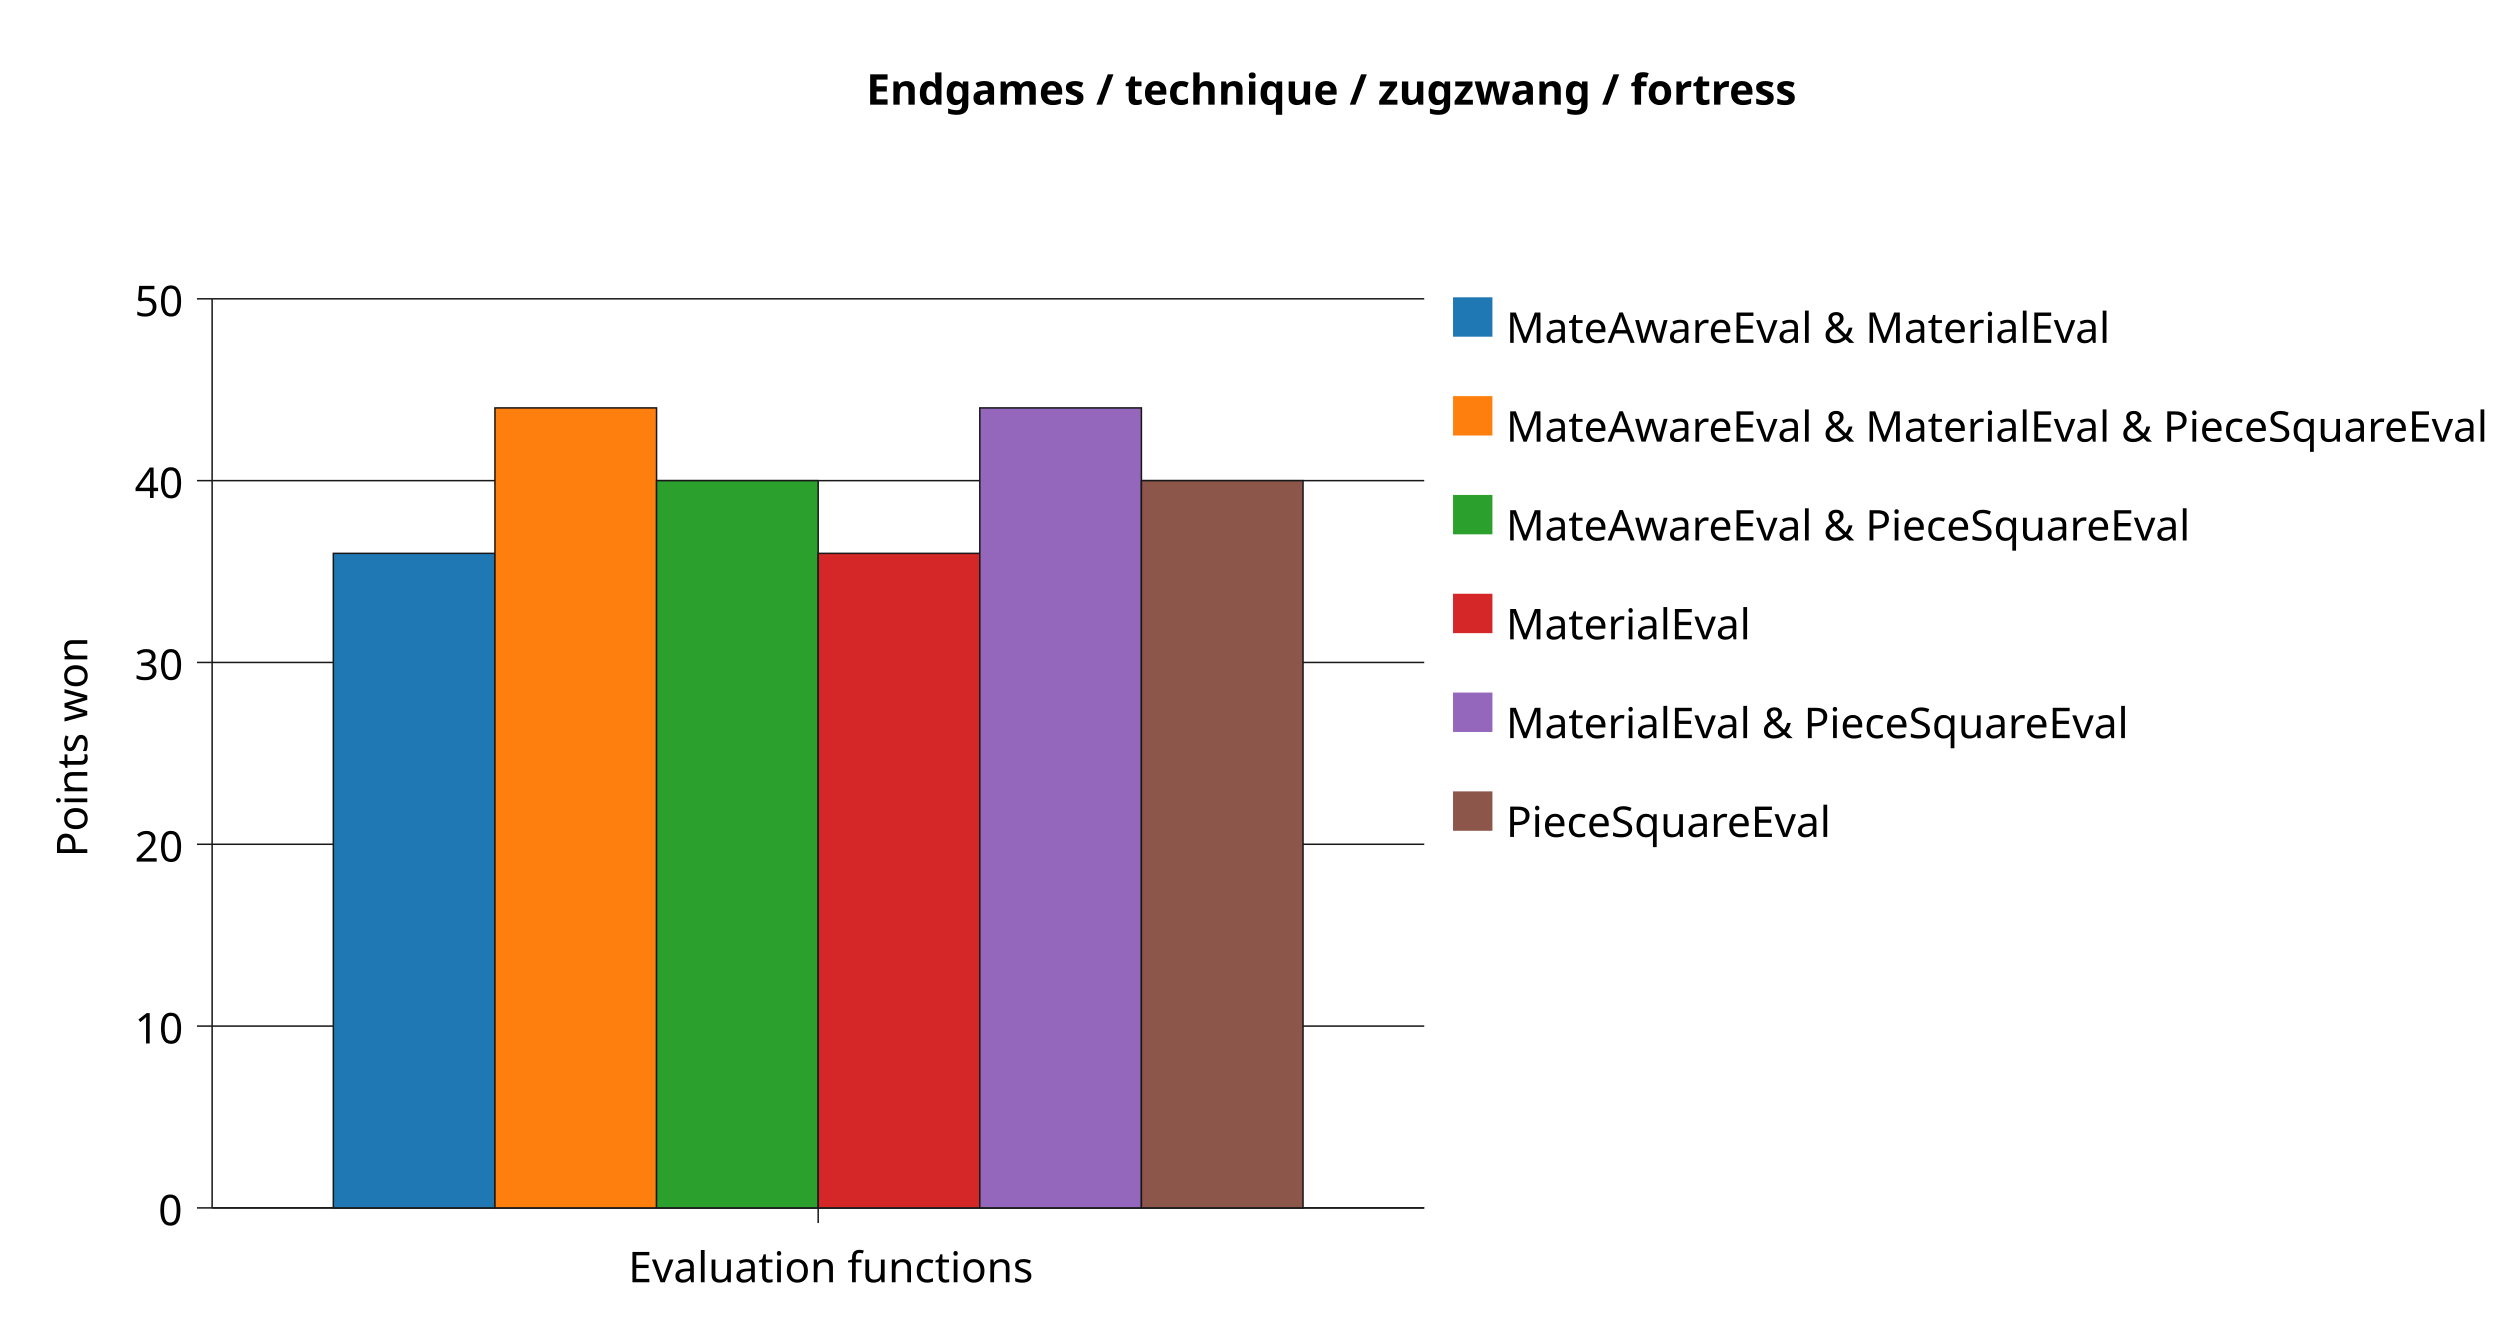
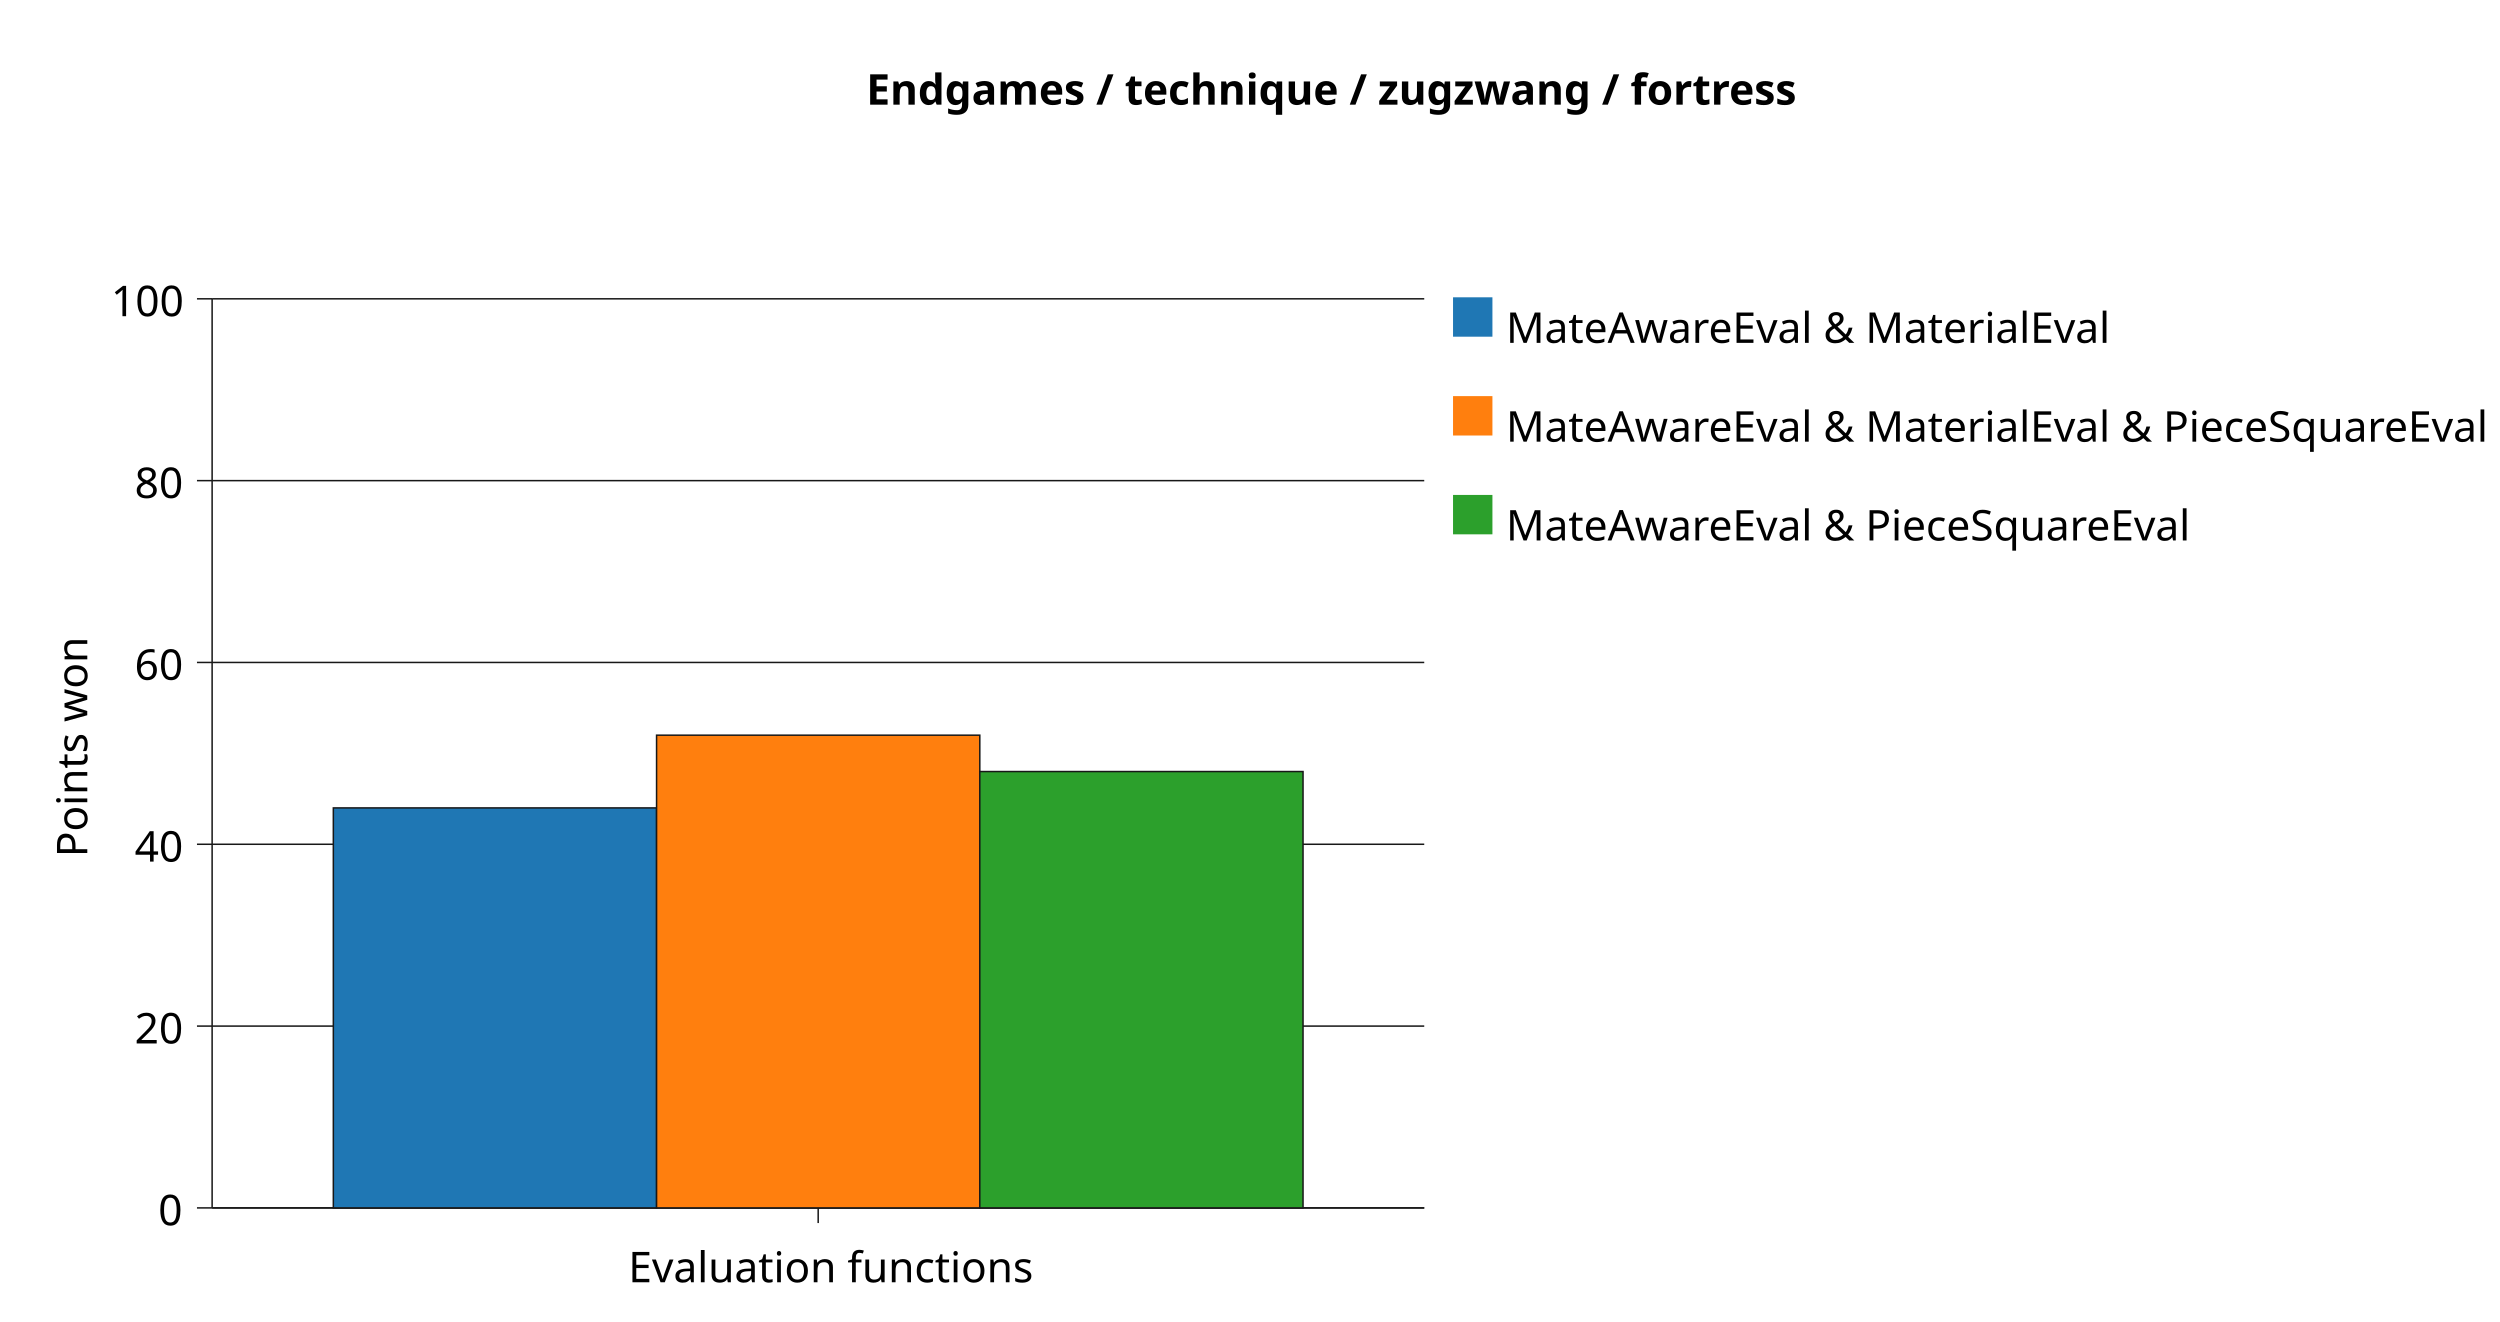
<svg xmlns="http://www.w3.org/2000/svg" contentStyleType="text/css" data-diagram-type="CHART" height="436px" preserveAspectRatio="none" style="width:825px;height:436px;background:#FFFFFF;" version="1.1" viewBox="0 0 825 436" width="825px" zoomAndPan="magnify">
  <defs />
  <g>
    <g class="title" data-source-line="2">
      <text fill="#000000" font-family="sans-serif" font-size="14" font-weight="bold" lengthAdjust="spacing" textLength="290.938" x="285.882" y="34.533">Endgames / technique / zugzwang / fortress</text>
    </g>
    <line style="stroke:#181818;stroke-width:0.5;" x1="70" x2="70" y1="98.609" y2="398.609" />
    <line style="stroke:#181818;stroke-width:0.5;" x1="70" x2="65" y1="398.609" y2="398.609" />
    <text fill="#000000" font-family="sans-serif" font-size="14" lengthAdjust="spacing" textLength="7.786" x="52.214" y="404.338">0</text>
    <line style="stroke:#181818;stroke-width:0.5;" x1="70" x2="65" y1="338.609" y2="338.609" />
-     <text fill="#000000" font-family="sans-serif" font-size="14" lengthAdjust="spacing" textLength="15.572" x="44.428" y="344.338">10</text>
+     <text fill="#000000" font-family="sans-serif" font-size="14" lengthAdjust="spacing" textLength="15.572" x="44.428" y="344.338">20</text>
    <line style="stroke:#181818;stroke-width:0.5;" x1="70" x2="65" y1="278.609" y2="278.609" />
-     <text fill="#000000" font-family="sans-serif" font-size="14" lengthAdjust="spacing" textLength="15.572" x="44.428" y="284.338">20</text>
+     <text fill="#000000" font-family="sans-serif" font-size="14" lengthAdjust="spacing" textLength="15.572" x="44.428" y="284.338">40</text>
    <line style="stroke:#181818;stroke-width:0.5;" x1="70" x2="65" y1="218.609" y2="218.609" />
-     <text fill="#000000" font-family="sans-serif" font-size="14" lengthAdjust="spacing" textLength="15.572" x="44.428" y="224.338">30</text>
+     <text fill="#000000" font-family="sans-serif" font-size="14" lengthAdjust="spacing" textLength="15.572" x="44.428" y="224.338">60</text>
    <line style="stroke:#181818;stroke-width:0.5;" x1="70" x2="65" y1="158.609" y2="158.609" />
-     <text fill="#000000" font-family="sans-serif" font-size="14" lengthAdjust="spacing" textLength="15.572" x="44.428" y="164.338">40</text>
+     <text fill="#000000" font-family="sans-serif" font-size="14" lengthAdjust="spacing" textLength="15.572" x="44.428" y="164.338">80</text>
    <line style="stroke:#181818;stroke-width:0.5;" x1="70" x2="65" y1="98.609" y2="98.609" />
-     <text fill="#000000" font-family="sans-serif" font-size="14" lengthAdjust="spacing" textLength="15.572" x="44.428" y="104.338">50</text>
+     <text fill="#000000" font-family="sans-serif" font-size="14" lengthAdjust="spacing" textLength="23.358" x="36.642" y="104.338">100</text>
    <text fill="#000000" font-family="sans-serif" font-size="14" lengthAdjust="spacing" textLength="68.482" transform="rotate(-90 28.8047 282.8506)" x="28.805" y="282.851">Points won</text>
    <line style="stroke:#181818;stroke-width:0.5;" x1="70" x2="470" y1="398.609" y2="398.609" />
    <line style="stroke:#181818;stroke-width:0.5;" x1="270" x2="270" y1="398.609" y2="403.609" />
    <text fill="#000000" font-family="sans-serif" font-size="14" lengthAdjust="spacing" textLength="125.303" x="207.349" y="423.143">Evaluation functions</text>
    <line style="stroke:#181818;stroke-width:0.5;" x1="70" x2="470" y1="398.609" y2="398.609" />
    <line style="stroke:#181818;stroke-width:0.5;" x1="70" x2="470" y1="338.609" y2="338.609" />
    <line style="stroke:#181818;stroke-width:0.5;" x1="70" x2="470" y1="278.609" y2="278.609" />
    <line style="stroke:#181818;stroke-width:0.5;" x1="70" x2="470" y1="218.609" y2="218.609" />
    <line style="stroke:#181818;stroke-width:0.5;" x1="70" x2="470" y1="158.609" y2="158.609" />
    <line style="stroke:#181818;stroke-width:0.5;" x1="70" x2="470" y1="98.609" y2="98.609" />
-     <rect fill="#1F77B4" height="216" style="stroke:#181818;stroke-width:0.5;" width="53.333" x="110" y="182.609" />
-     <rect fill="#FF7F0E" height="264" style="stroke:#181818;stroke-width:0.5;" width="53.333" x="163.333" y="134.609" />
-     <rect fill="#2CA02C" height="240" style="stroke:#181818;stroke-width:0.5;" width="53.333" x="216.667" y="158.609" />
-     <rect fill="#D62728" height="216" style="stroke:#181818;stroke-width:0.5;" width="53.333" x="270" y="182.609" />
-     <rect fill="#9467BD" height="264" style="stroke:#181818;stroke-width:0.5;" width="53.333" x="323.333" y="134.609" />
-     <rect fill="#8C564B" height="240" style="stroke:#181818;stroke-width:0.5;" width="53.333" x="376.667" y="158.609" />
+     <rect fill="#1F77B4" height="132" style="stroke:#181818;stroke-width:0.5;" width="106.667" x="110" y="266.609" />
+     <rect fill="#FF7F0E" height="156" style="stroke:#181818;stroke-width:0.5;" width="106.667" x="216.667" y="242.609" />
+     <rect fill="#2CA02C" height="144" style="stroke:#181818;stroke-width:0.5;" width="106.667" x="323.333" y="254.609" />
    <rect fill="#1F77B4" height="12" style="stroke:#1F77B4;stroke-width:1;" width="12" x="480" y="98.609" />
    <text fill="#000000" font-family="sans-serif" font-size="14" lengthAdjust="spacing" textLength="192.185" x="497" y="113.143">MateAwareEval &amp; MaterialEval</text>
    <rect fill="#FF7F0E" height="12" style="stroke:#FF7F0E;stroke-width:1;" width="12" x="480" y="131.219" />
    <text fill="#000000" font-family="sans-serif" font-size="14" lengthAdjust="spacing" textLength="316.702" x="497" y="145.752">MateAwareEval &amp; MaterialEval &amp; PieceSquareEval</text>
    <rect fill="#2CA02C" height="12" style="stroke:#2CA02C;stroke-width:1;" width="12" x="480" y="163.828" />
    <text fill="#000000" font-family="sans-serif" font-size="14" lengthAdjust="spacing" textLength="222.558" x="497" y="178.361">MateAwareEval &amp; PieceSquareEval</text>
-     <rect fill="#D62728" height="12" style="stroke:#D62728;stroke-width:1;" width="12" x="480" y="196.438" />
-     <text fill="#000000" font-family="sans-serif" font-size="14" lengthAdjust="spacing" textLength="77.027" x="497" y="210.971">MaterialEval</text>
-     <rect fill="#9467BD" height="12" style="stroke:#9467BD;stroke-width:1;" width="12" x="480" y="229.047" />
-     <text fill="#000000" font-family="sans-serif" font-size="14" lengthAdjust="spacing" textLength="201.544" x="497" y="243.58">MaterialEval &amp; PieceSquareEval</text>
-     <rect fill="#8C564B" height="12" style="stroke:#8C564B;stroke-width:1;" width="12" x="480" y="261.656" />
-     <text fill="#000000" font-family="sans-serif" font-size="14" lengthAdjust="spacing" textLength="107.399" x="497" y="276.19">PieceSquareEval</text>
  </g>
</svg>
